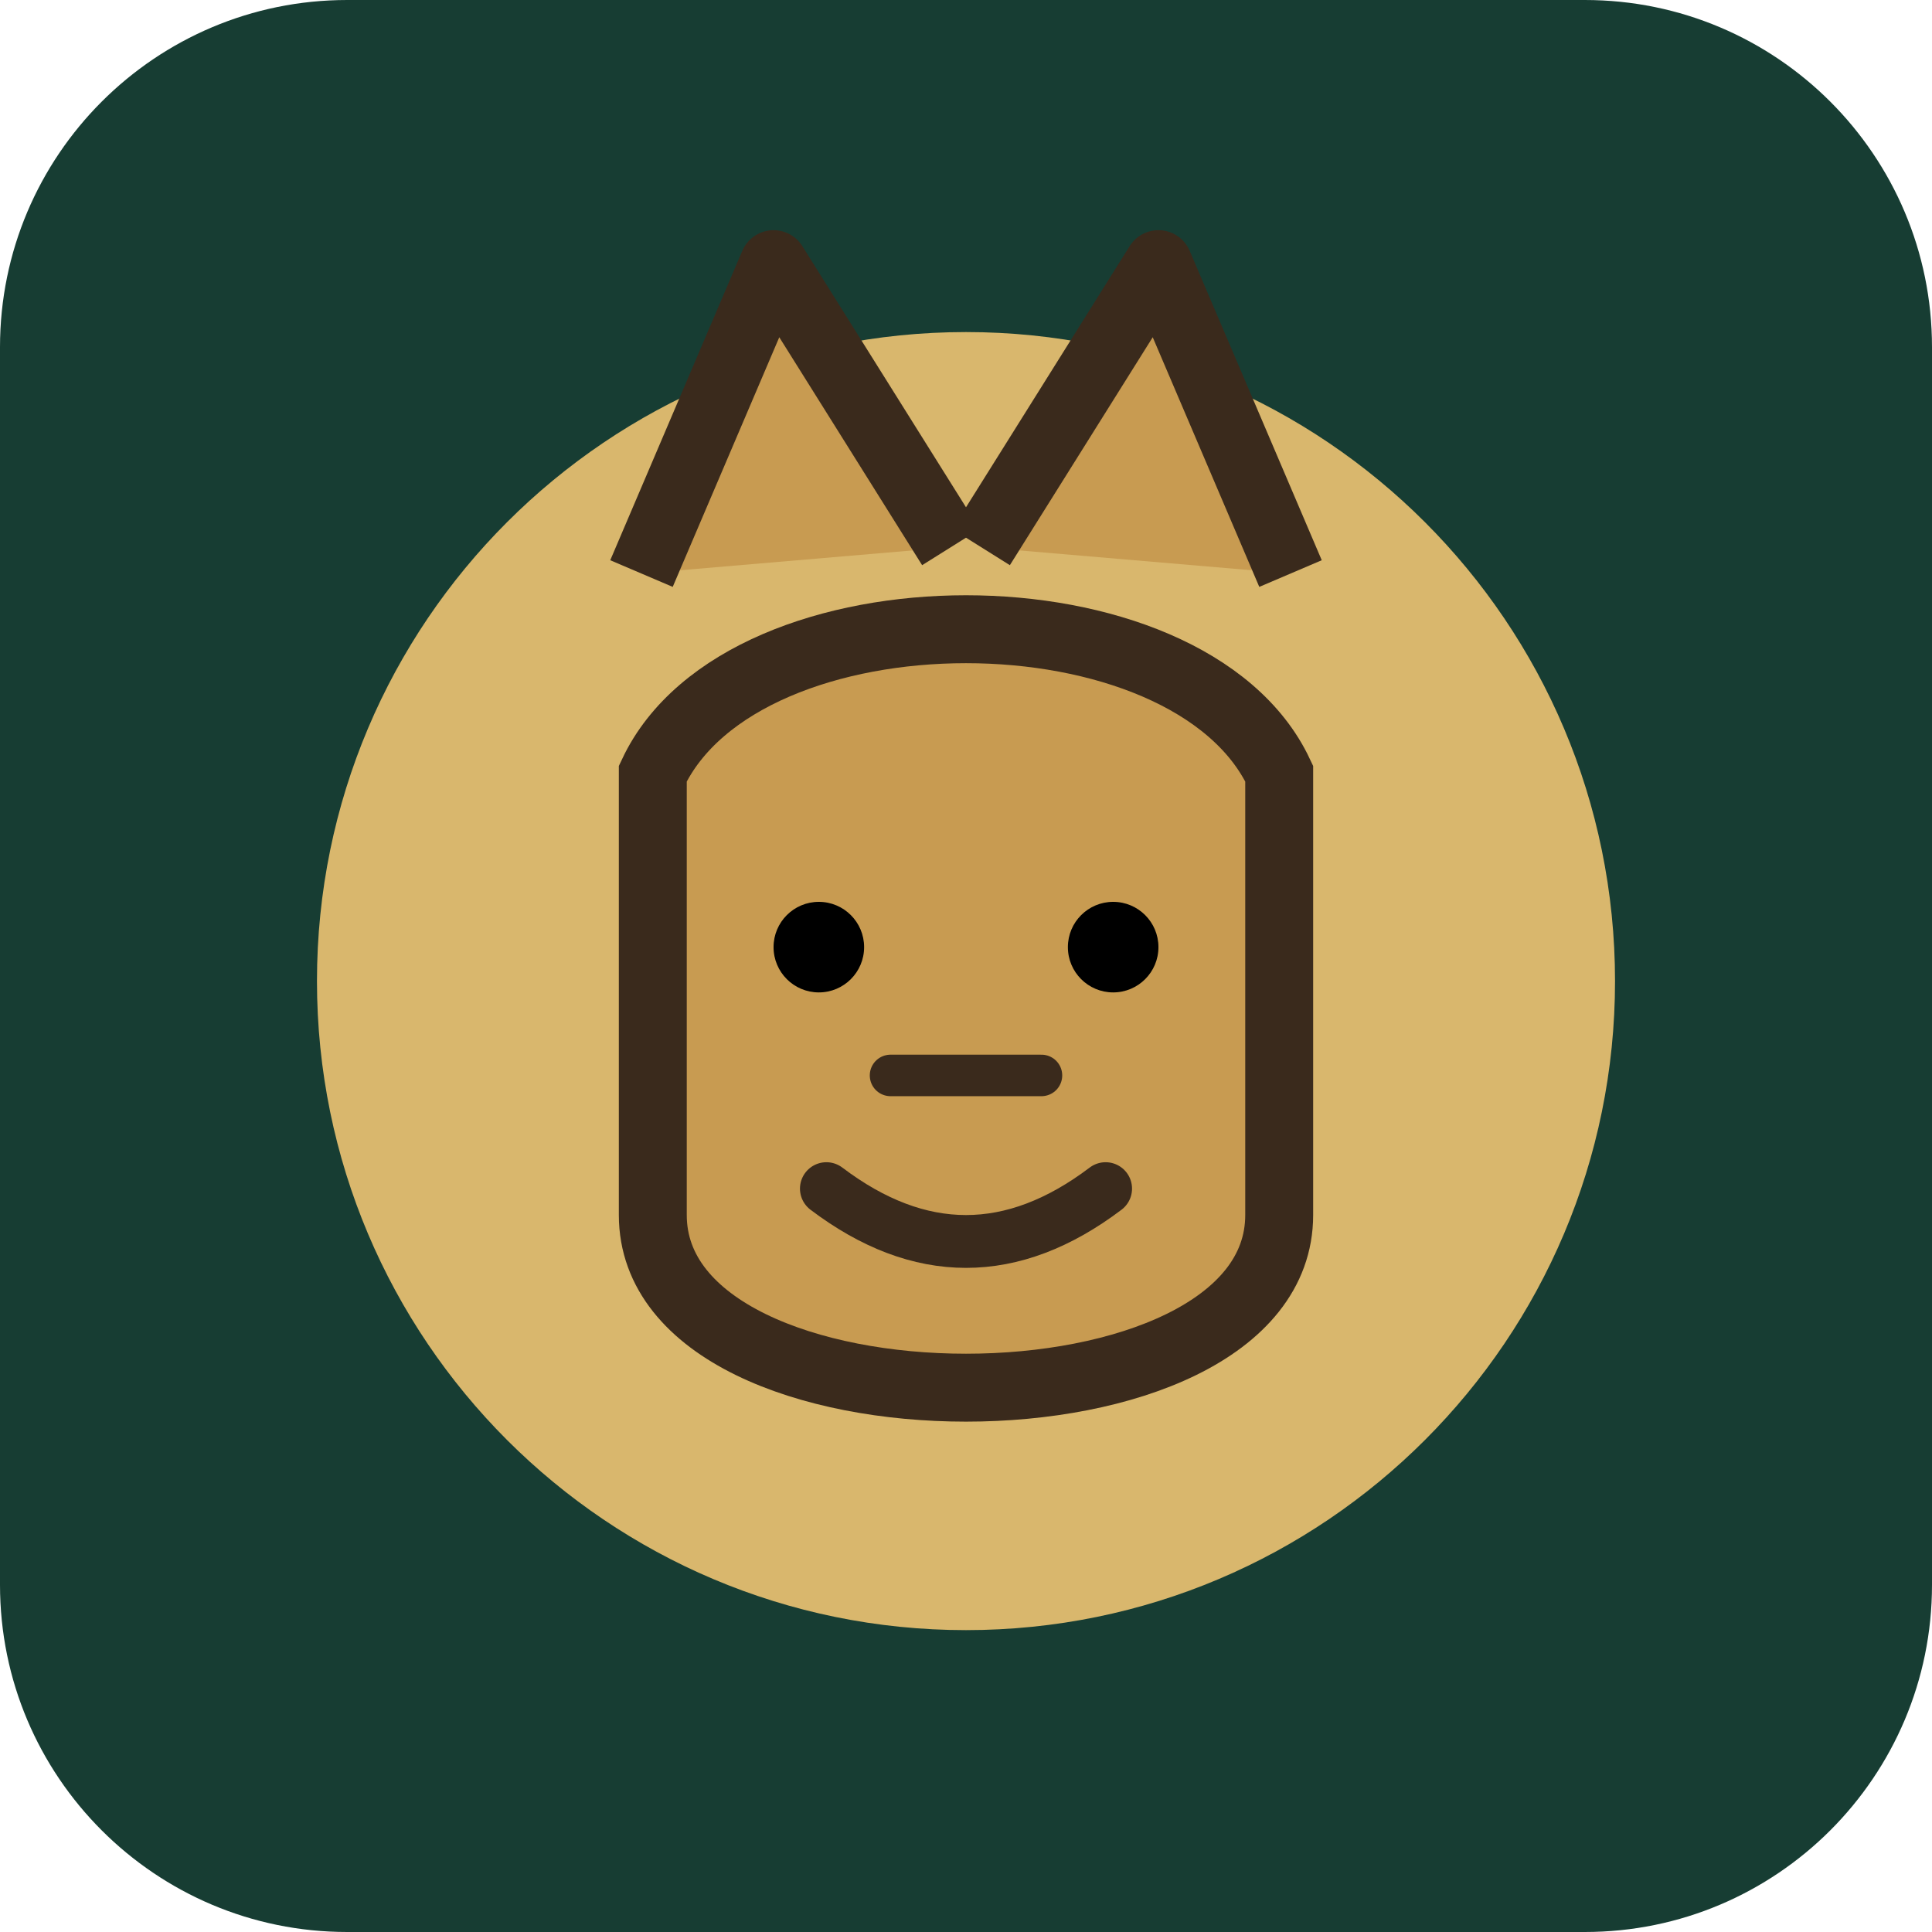
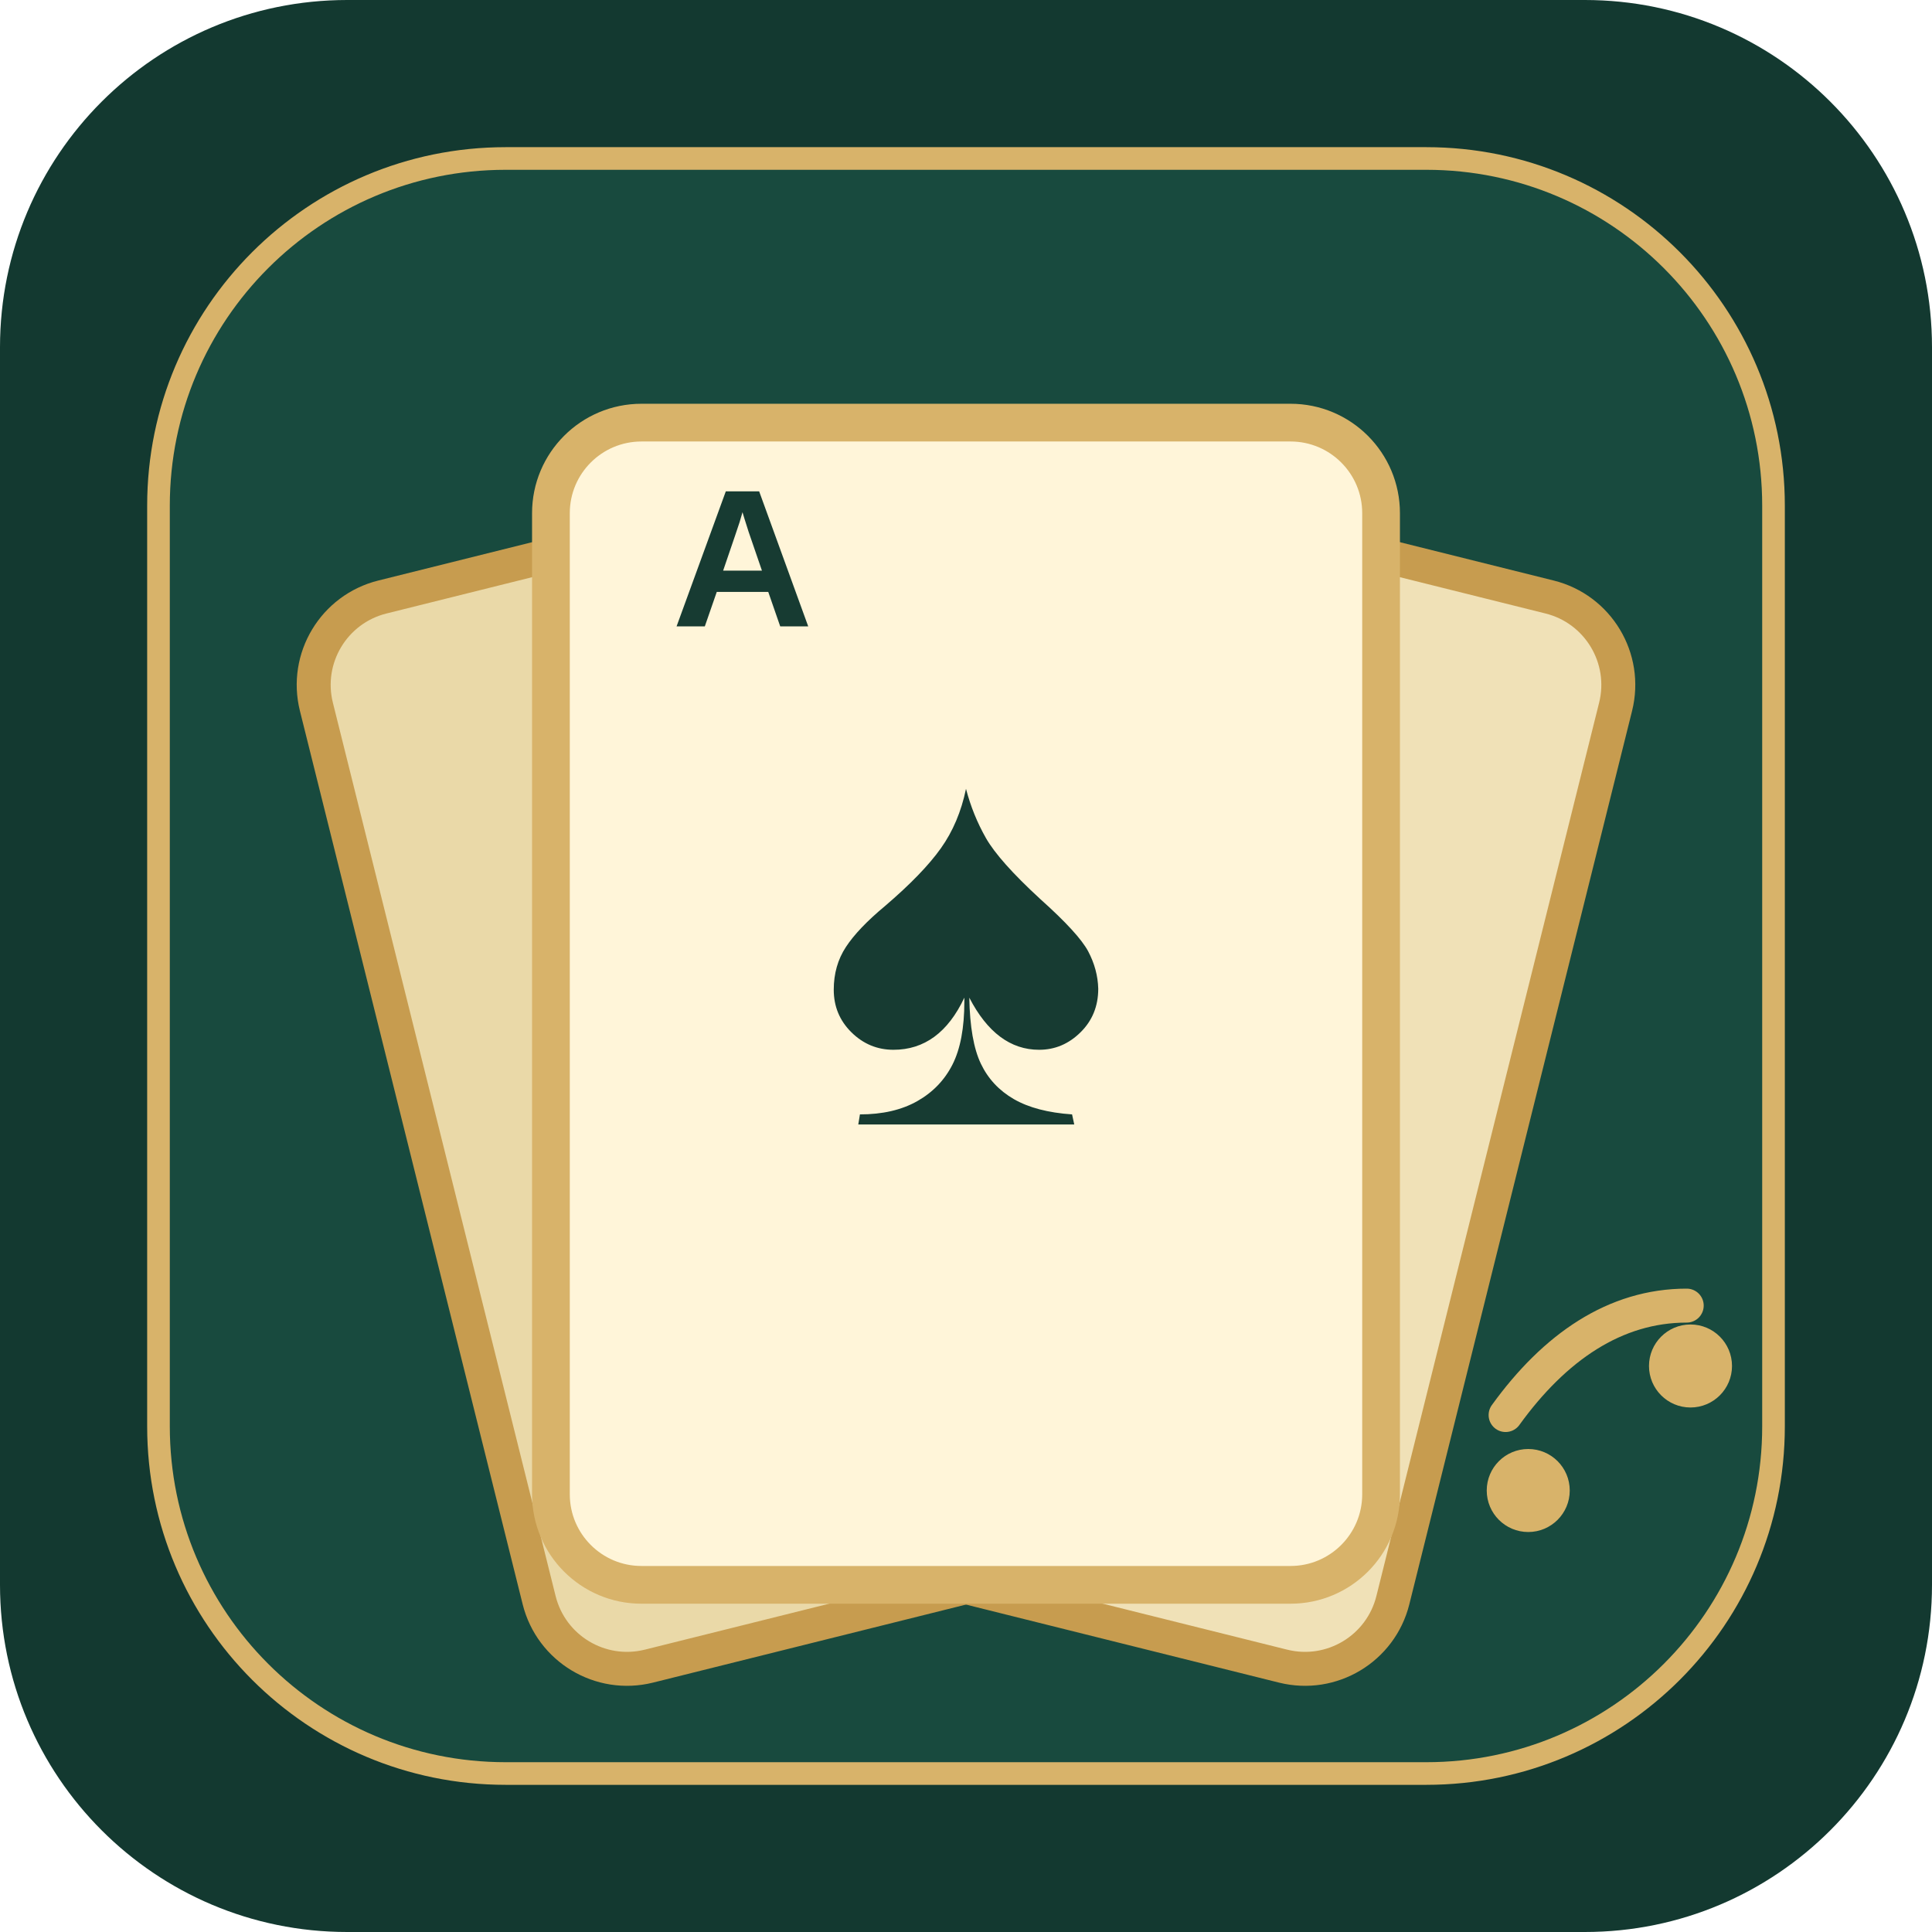
<svg xmlns="http://www.w3.org/2000/svg" viewBox="0 0 512 512">
-   <rect width="512" height="512" rx="92" fill="#173d33" />
-   <circle cx="256" cy="260" r="172" fill="#d9b76d" />
-   <path d="M170 152l35-82 47 75M342 152l-35-82-47 75" fill="#c89b51" stroke="#3a2a1c" stroke-width="18" stroke-linejoin="round" />
-   <path d="M173 205c24-51 142-51 166 0v117c0 61-166 61-166 0z" fill="#c89b51" stroke="#3a2a1c" stroke-width="18" />
-   <circle cx="217" cy="251" r="12" />
-   <circle cx="295" cy="251" r="12" />
-   <path d="M219 315q37 28 74 0" fill="none" stroke="#3a2a1c" stroke-width="14" stroke-linecap="round" />
-   <path d="M236 285h40" stroke="#3a2a1c" stroke-width="11" stroke-linecap="round" />
+   <rect width="512" height="512" rx="92" fill="#133930" />
+   <rect x="42" y="42" width="428" height="428" rx="92" fill="#184a3e" stroke="#d8b36a" stroke-width="6" />
+   <g transform="translate(256 266)">
+     <rect x="-148" y="-142" width="220" height="292" rx="24" fill="#ead9a8" stroke="#c79c4f" stroke-width="9" transform="rotate(-14)" />
+     <rect x="-72" y="-142" width="220" height="292" rx="24" fill="#f0e1b7" stroke="#c79c4f" stroke-width="9" transform="rotate(14)" />
+     <rect x="-110" y="-154" width="220" height="308" rx="24" fill="#fff5d9" stroke="#d8b36a" stroke-width="10" />
+     <text x="-78" y="-100" font-family="Arial, sans-serif" font-size="52" font-weight="700" fill="#173b32">A</text>
+     <text x="0" y="32" text-anchor="middle" font-family="Arial, sans-serif" font-size="148" fill="#173b32">♠</text>
+   </g>
+   <circle cx="405" cy="395" r="11" fill="#d8b36a" />
+   <circle cx="448" cy="362" r="11" fill="#d8b36a" />
+   <path d="M399 375c13-18 29-29 48-29" fill="none" stroke="#d8b36a" stroke-width="9" stroke-linecap="round" />
</svg>
